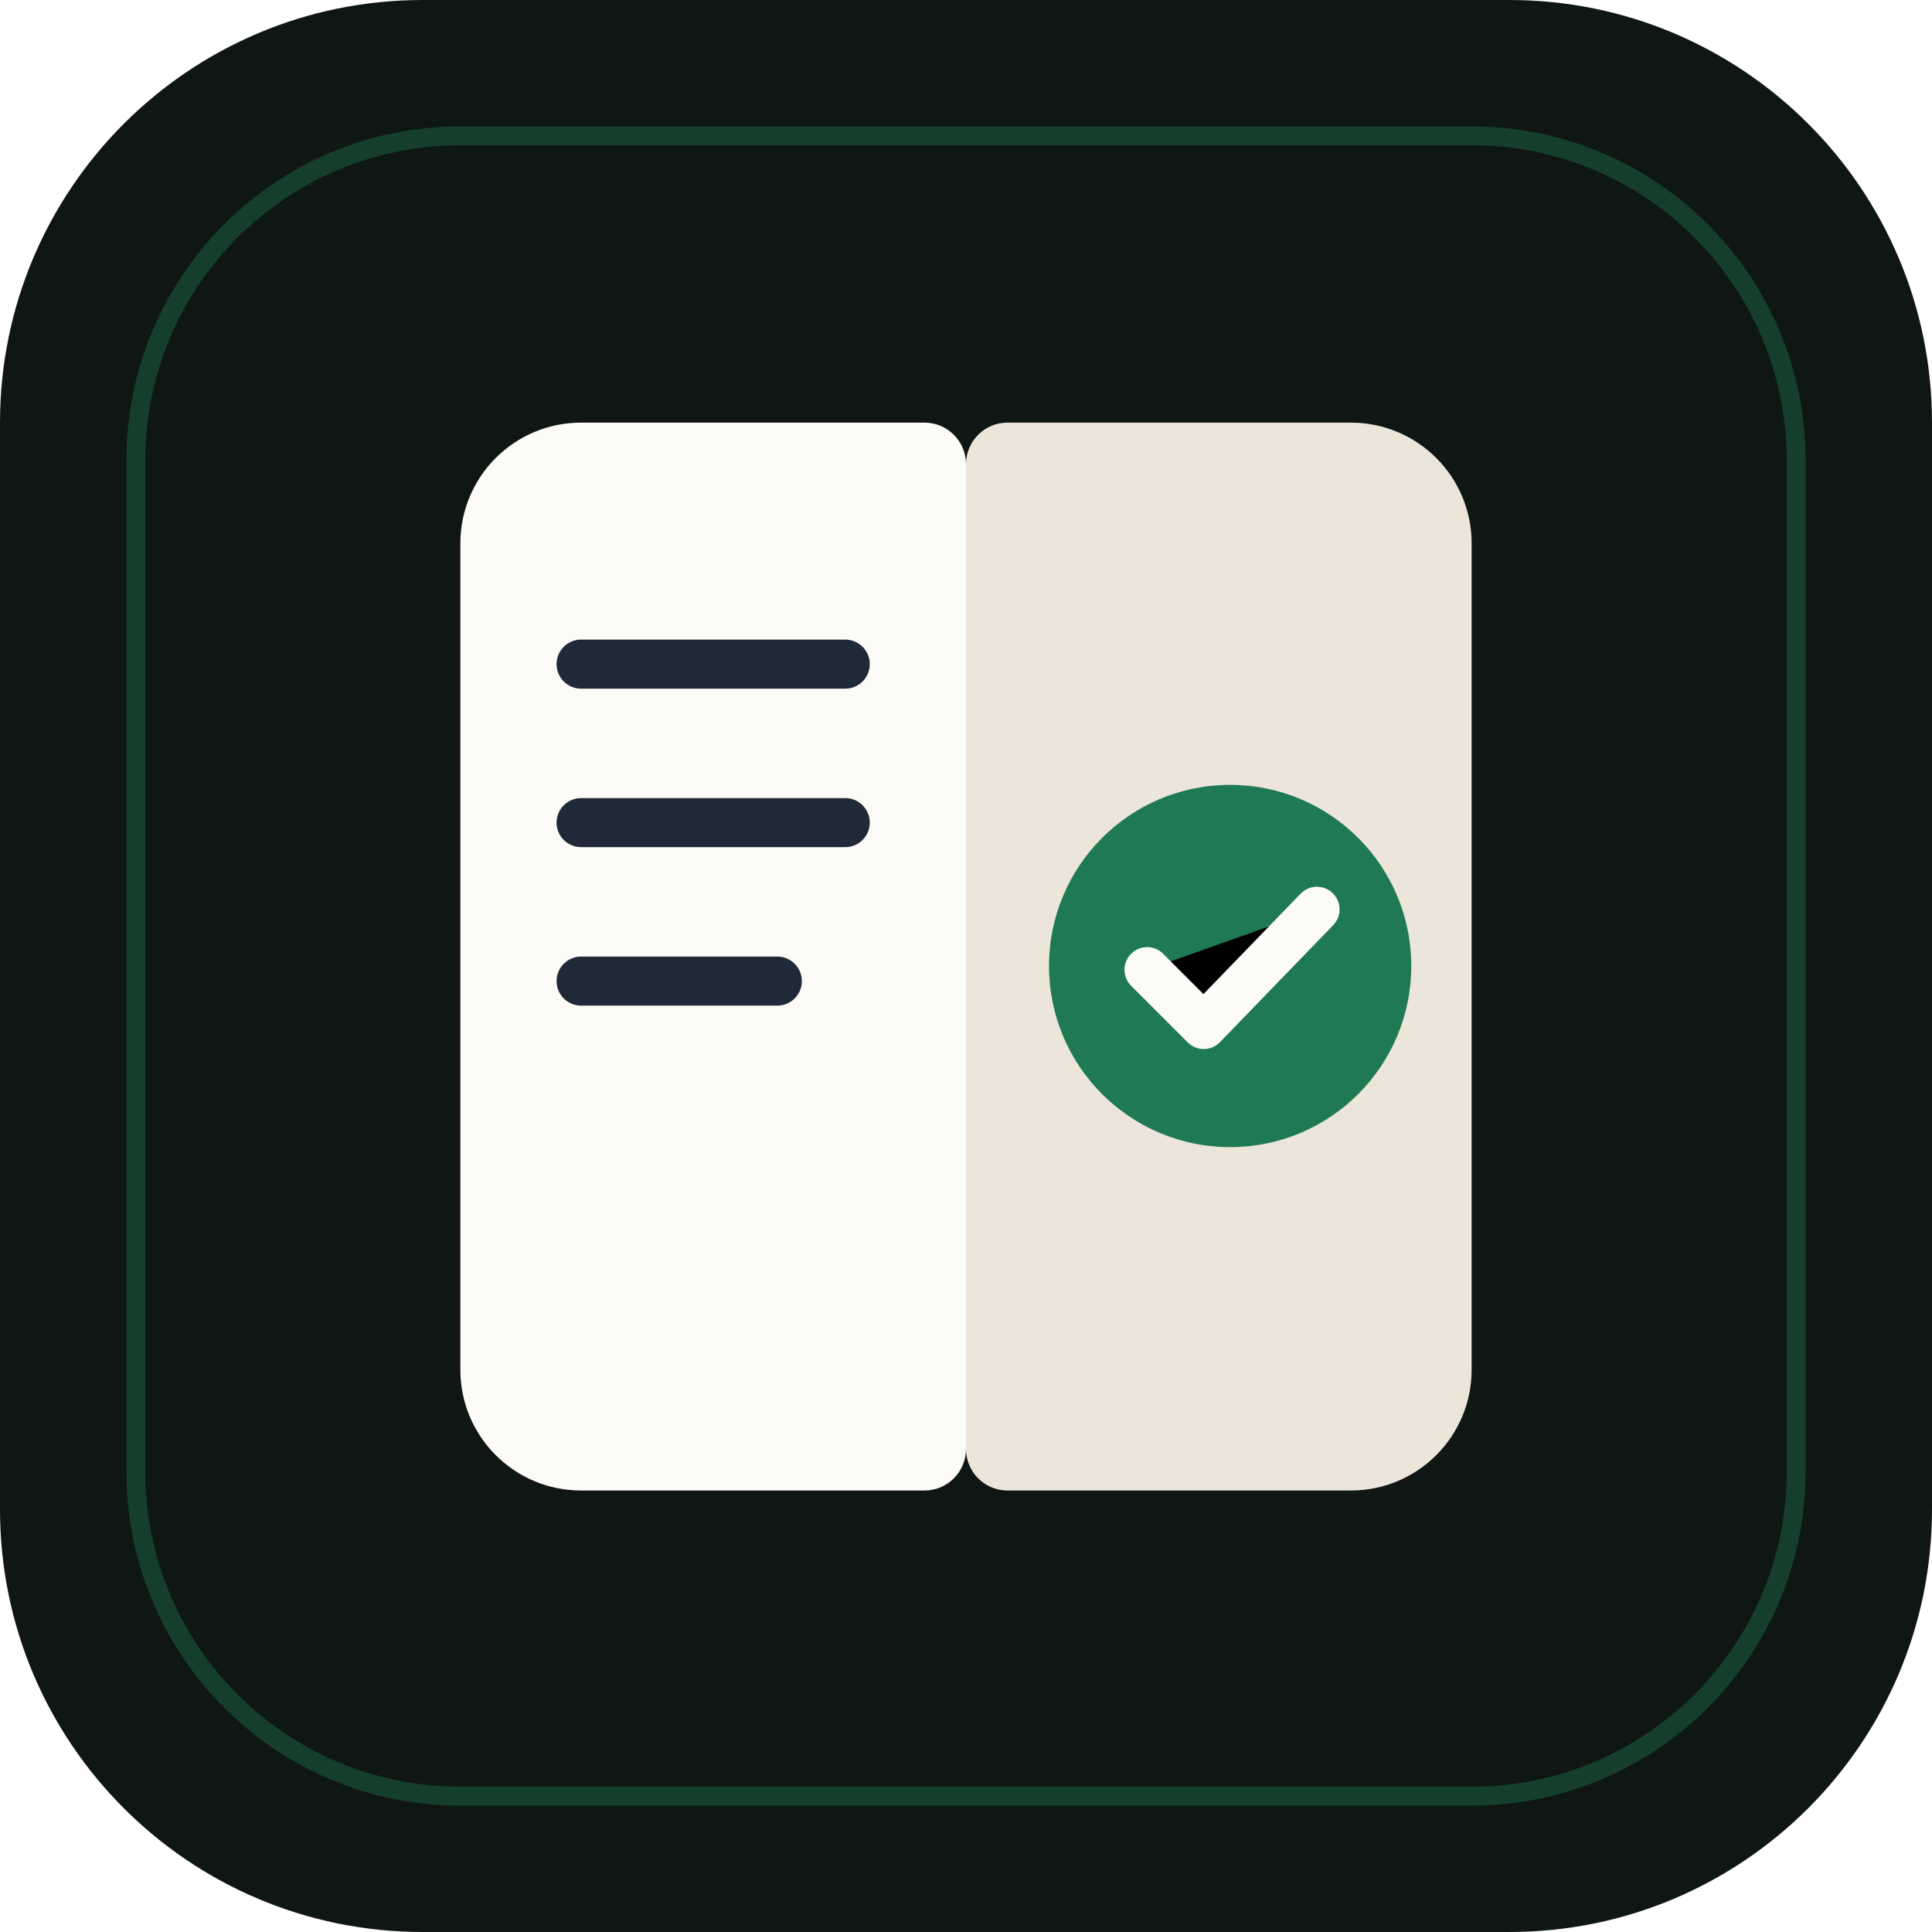
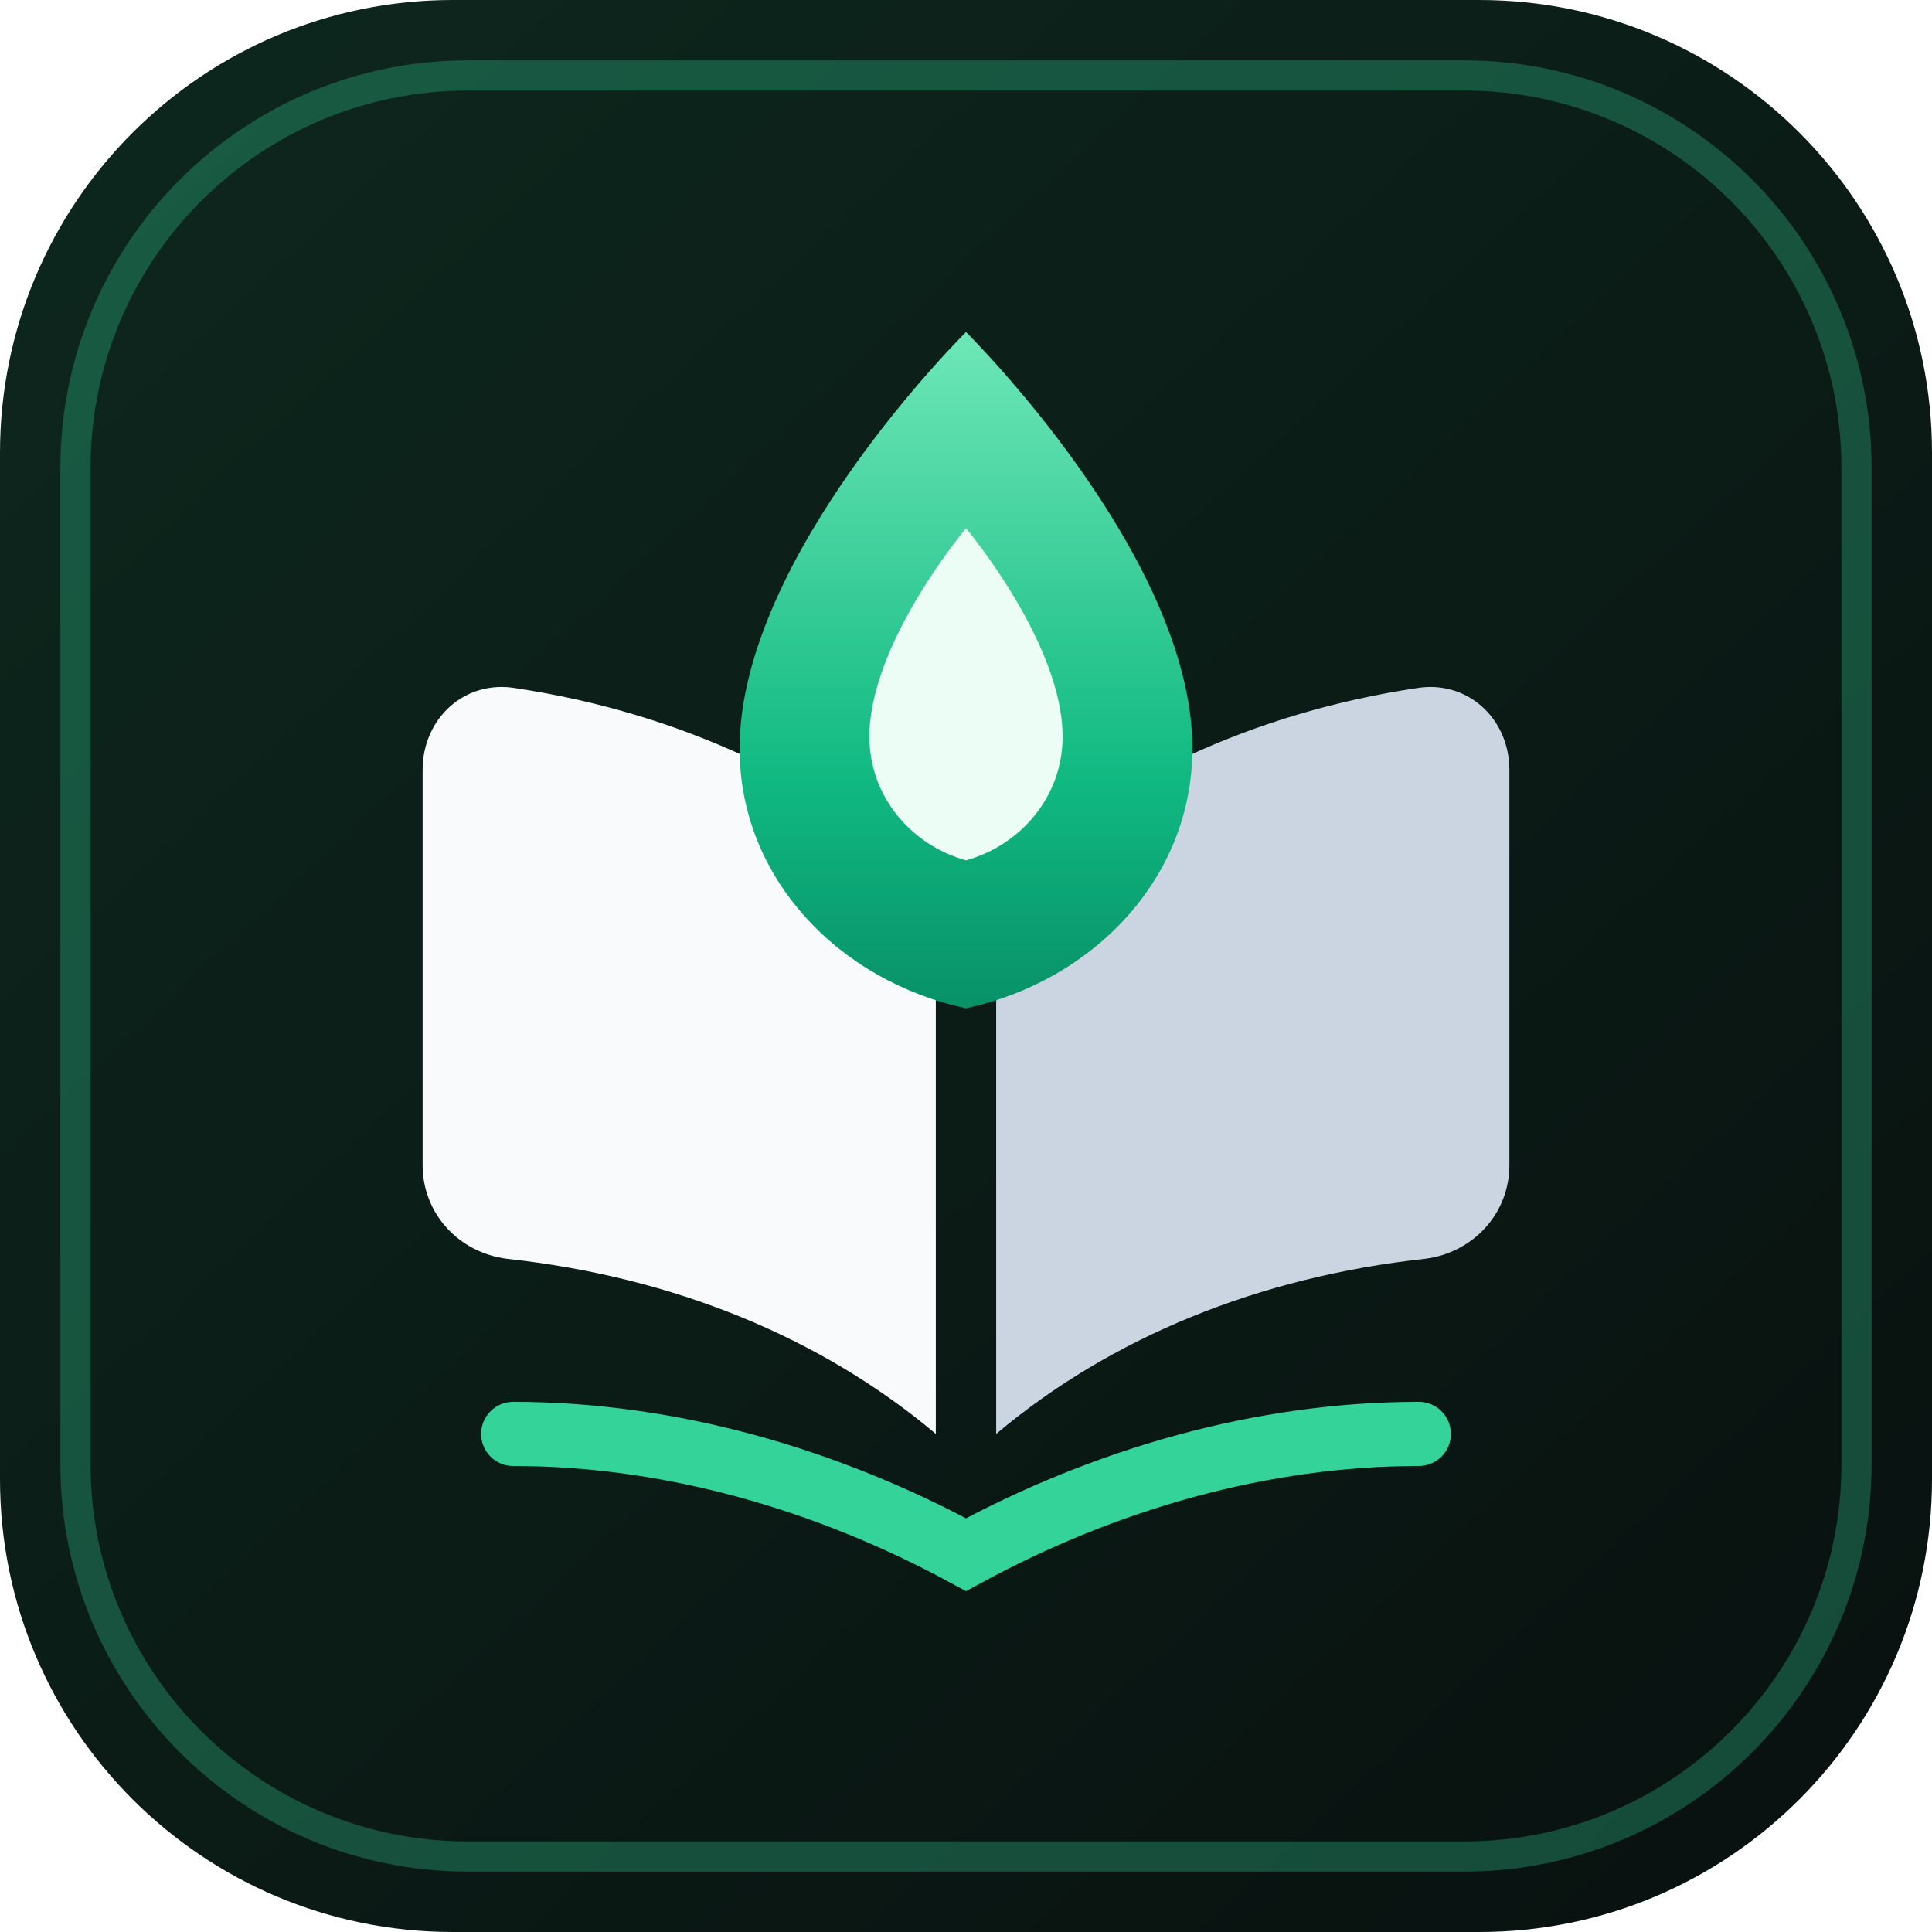
- <svg xmlns="http://www.w3.org/2000/svg" viewBox="0 0 512 512" width="512" height="512">
-   <rect width="512" height="512" rx="112" fill="#0F1714" />
-   <rect x="36" y="36" width="440" height="440" rx="86" fill="none" stroke="#1F7A53" stroke-opacity="0.4" stroke-width="5" />
-   <path d="M122 144C122 126.327 136.327 112 154 112H245C251.075 112 256 116.925 256 123V384C256 390.075 251.075 395 245 395H154C136.327 395 122 380.673 122 363V144Z" fill="#FCFBF8" />
-   <path d="M390 144C390 126.327 375.673 112 358 112H267C260.925 112 256 116.925 256 123V384C256 390.075 260.925 395 267 395H358C375.673 395 390 380.673 390 363V144Z" fill="#ECE6DA" />
-   <path d="M154 176H224M154 218H224M154 260H206" stroke="#1F2937" stroke-width="13" stroke-linecap="round" />
-   <circle cx="326" cy="256" r="48" fill="#1F7A53" />
-   <path d="M304 257L319 272L349 241" stroke="#FCFBF8" stroke-width="12" stroke-linecap="round" stroke-linejoin="round" />
+ <svg xmlns="http://www.w3.org/2000/svg" viewBox="0 0 512 512" width="512" height="512" fill="none">
+   <defs>
+     <linearGradient id="bg" x1="48" y1="32" x2="464" y2="480" gradientUnits="userSpaceOnUse">
+       <stop offset="0%" stop-color="#0D261D" />
+       <stop offset="100%" stop-color="#091210" />
+     </linearGradient>
+     <linearGradient id="fl" x1="256" y1="88" x2="256" y2="304" gradientUnits="userSpaceOnUse">
+       <stop offset="0%" stop-color="#6EE7B7" />
+       <stop offset="55%" stop-color="#10B981" />
+       <stop offset="100%" stop-color="#047857" />
+     </linearGradient>
+   </defs>
+   <rect width="512" height="512" rx="120" fill="url(#bg)" />
+   <rect x="20" y="20" width="472" height="472" rx="104" stroke="#34D399" stroke-opacity="0.3" stroke-width="8" />
+   <path d="M112 204C112 190.4 123.2 180 136.8 182.4C179.2 188.8 217.6 206.4 248 233.6V380C217.6 354.4 178.4 338.4 134.4 333.6C121.6 332 112 321.6 112 308.8V204Z" fill="#F8FAFC" />
+   <path d="M400 204C400 190.4 388.8 180 375.2 182.4C332.8 188.8 294.4 206.4 264 233.6V380C294.4 354.4 333.6 338.4 377.6 333.6C390.4 332 400 321.6 400 308.8V204Z" fill="#CBD5E1" />
+   <path d="M256 88C256 88 196 147.2 196 198.4C196 232.8 222.4 260 256 267.2C289.6 260 316 232.8 316 198.4C316 147.2 256 88 256 88Z" fill="url(#fl)" />
+   <path d="M256 140C256 140 230.4 170.4 230.4 195.2C230.4 211.2 241.6 224 256 228C270.4 224 281.6 211.2 281.6 195.2C281.6 170.4 256 140 256 140Z" fill="#ECFDF5" />
+   <path d="M136 380C177.6 380 219.2 392 256 412C292.8 392 334.4 380 376 380" stroke="#34D399" stroke-width="17" stroke-linecap="round" />
</svg>
